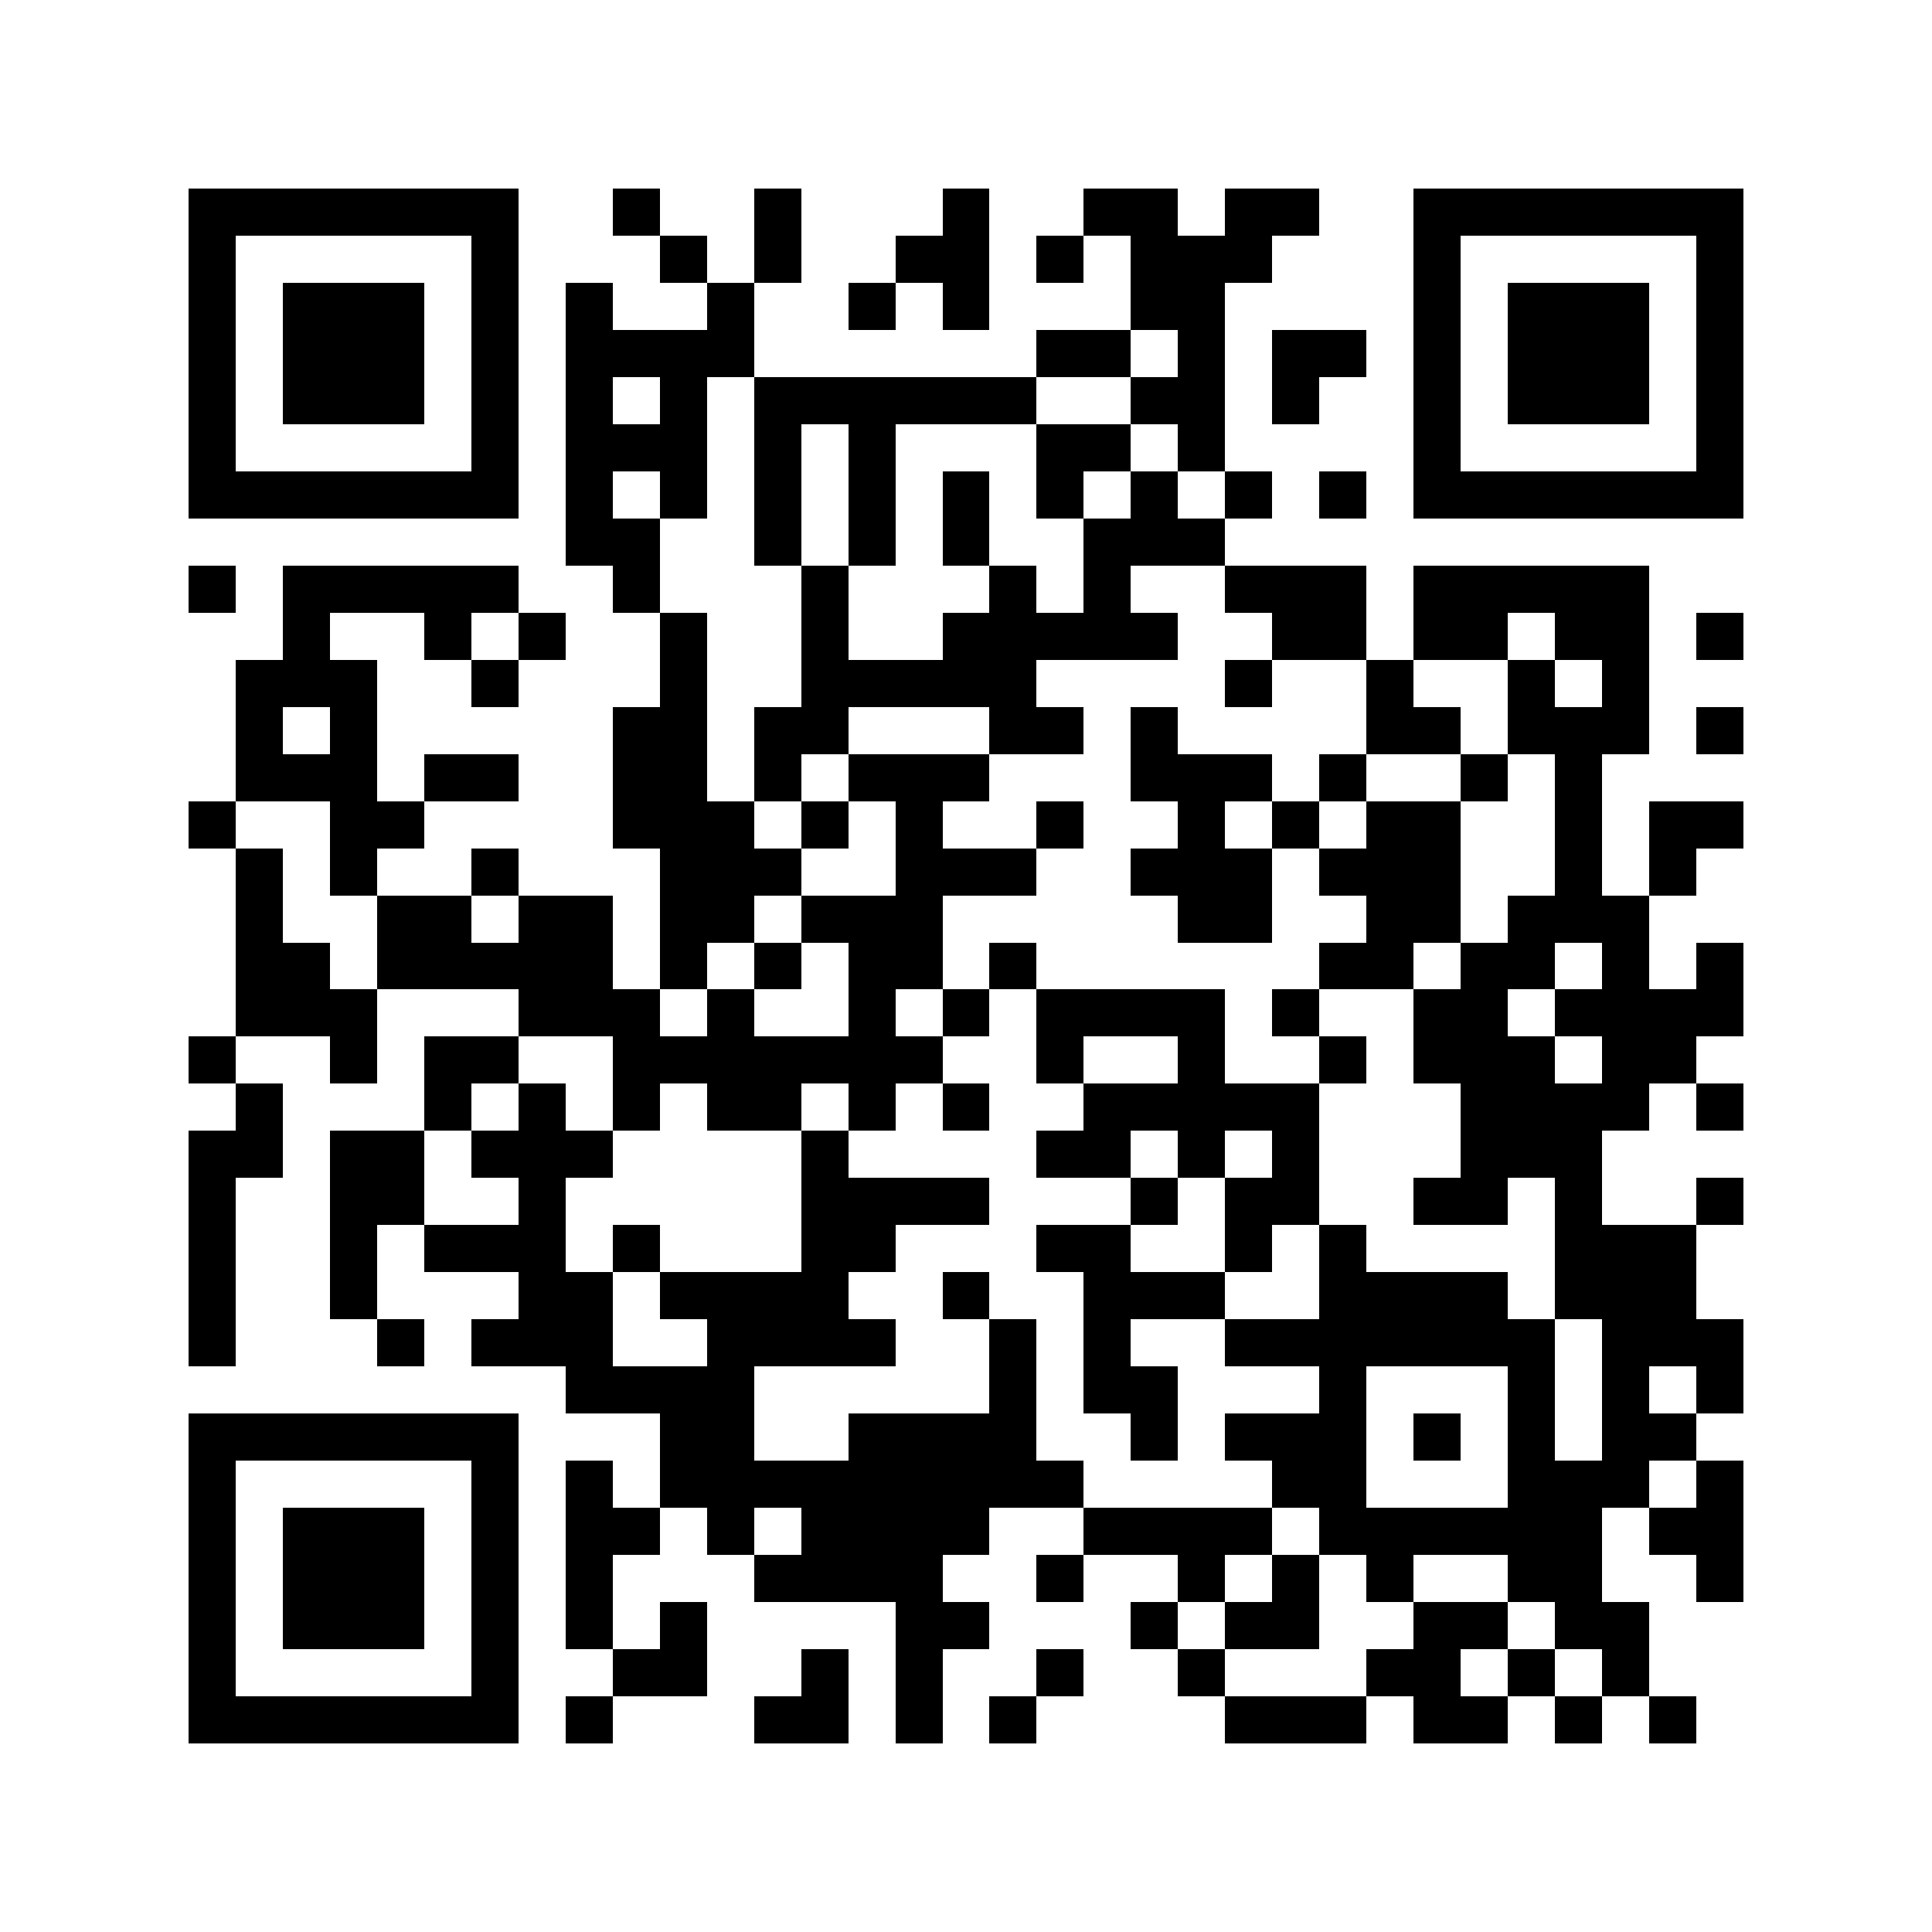
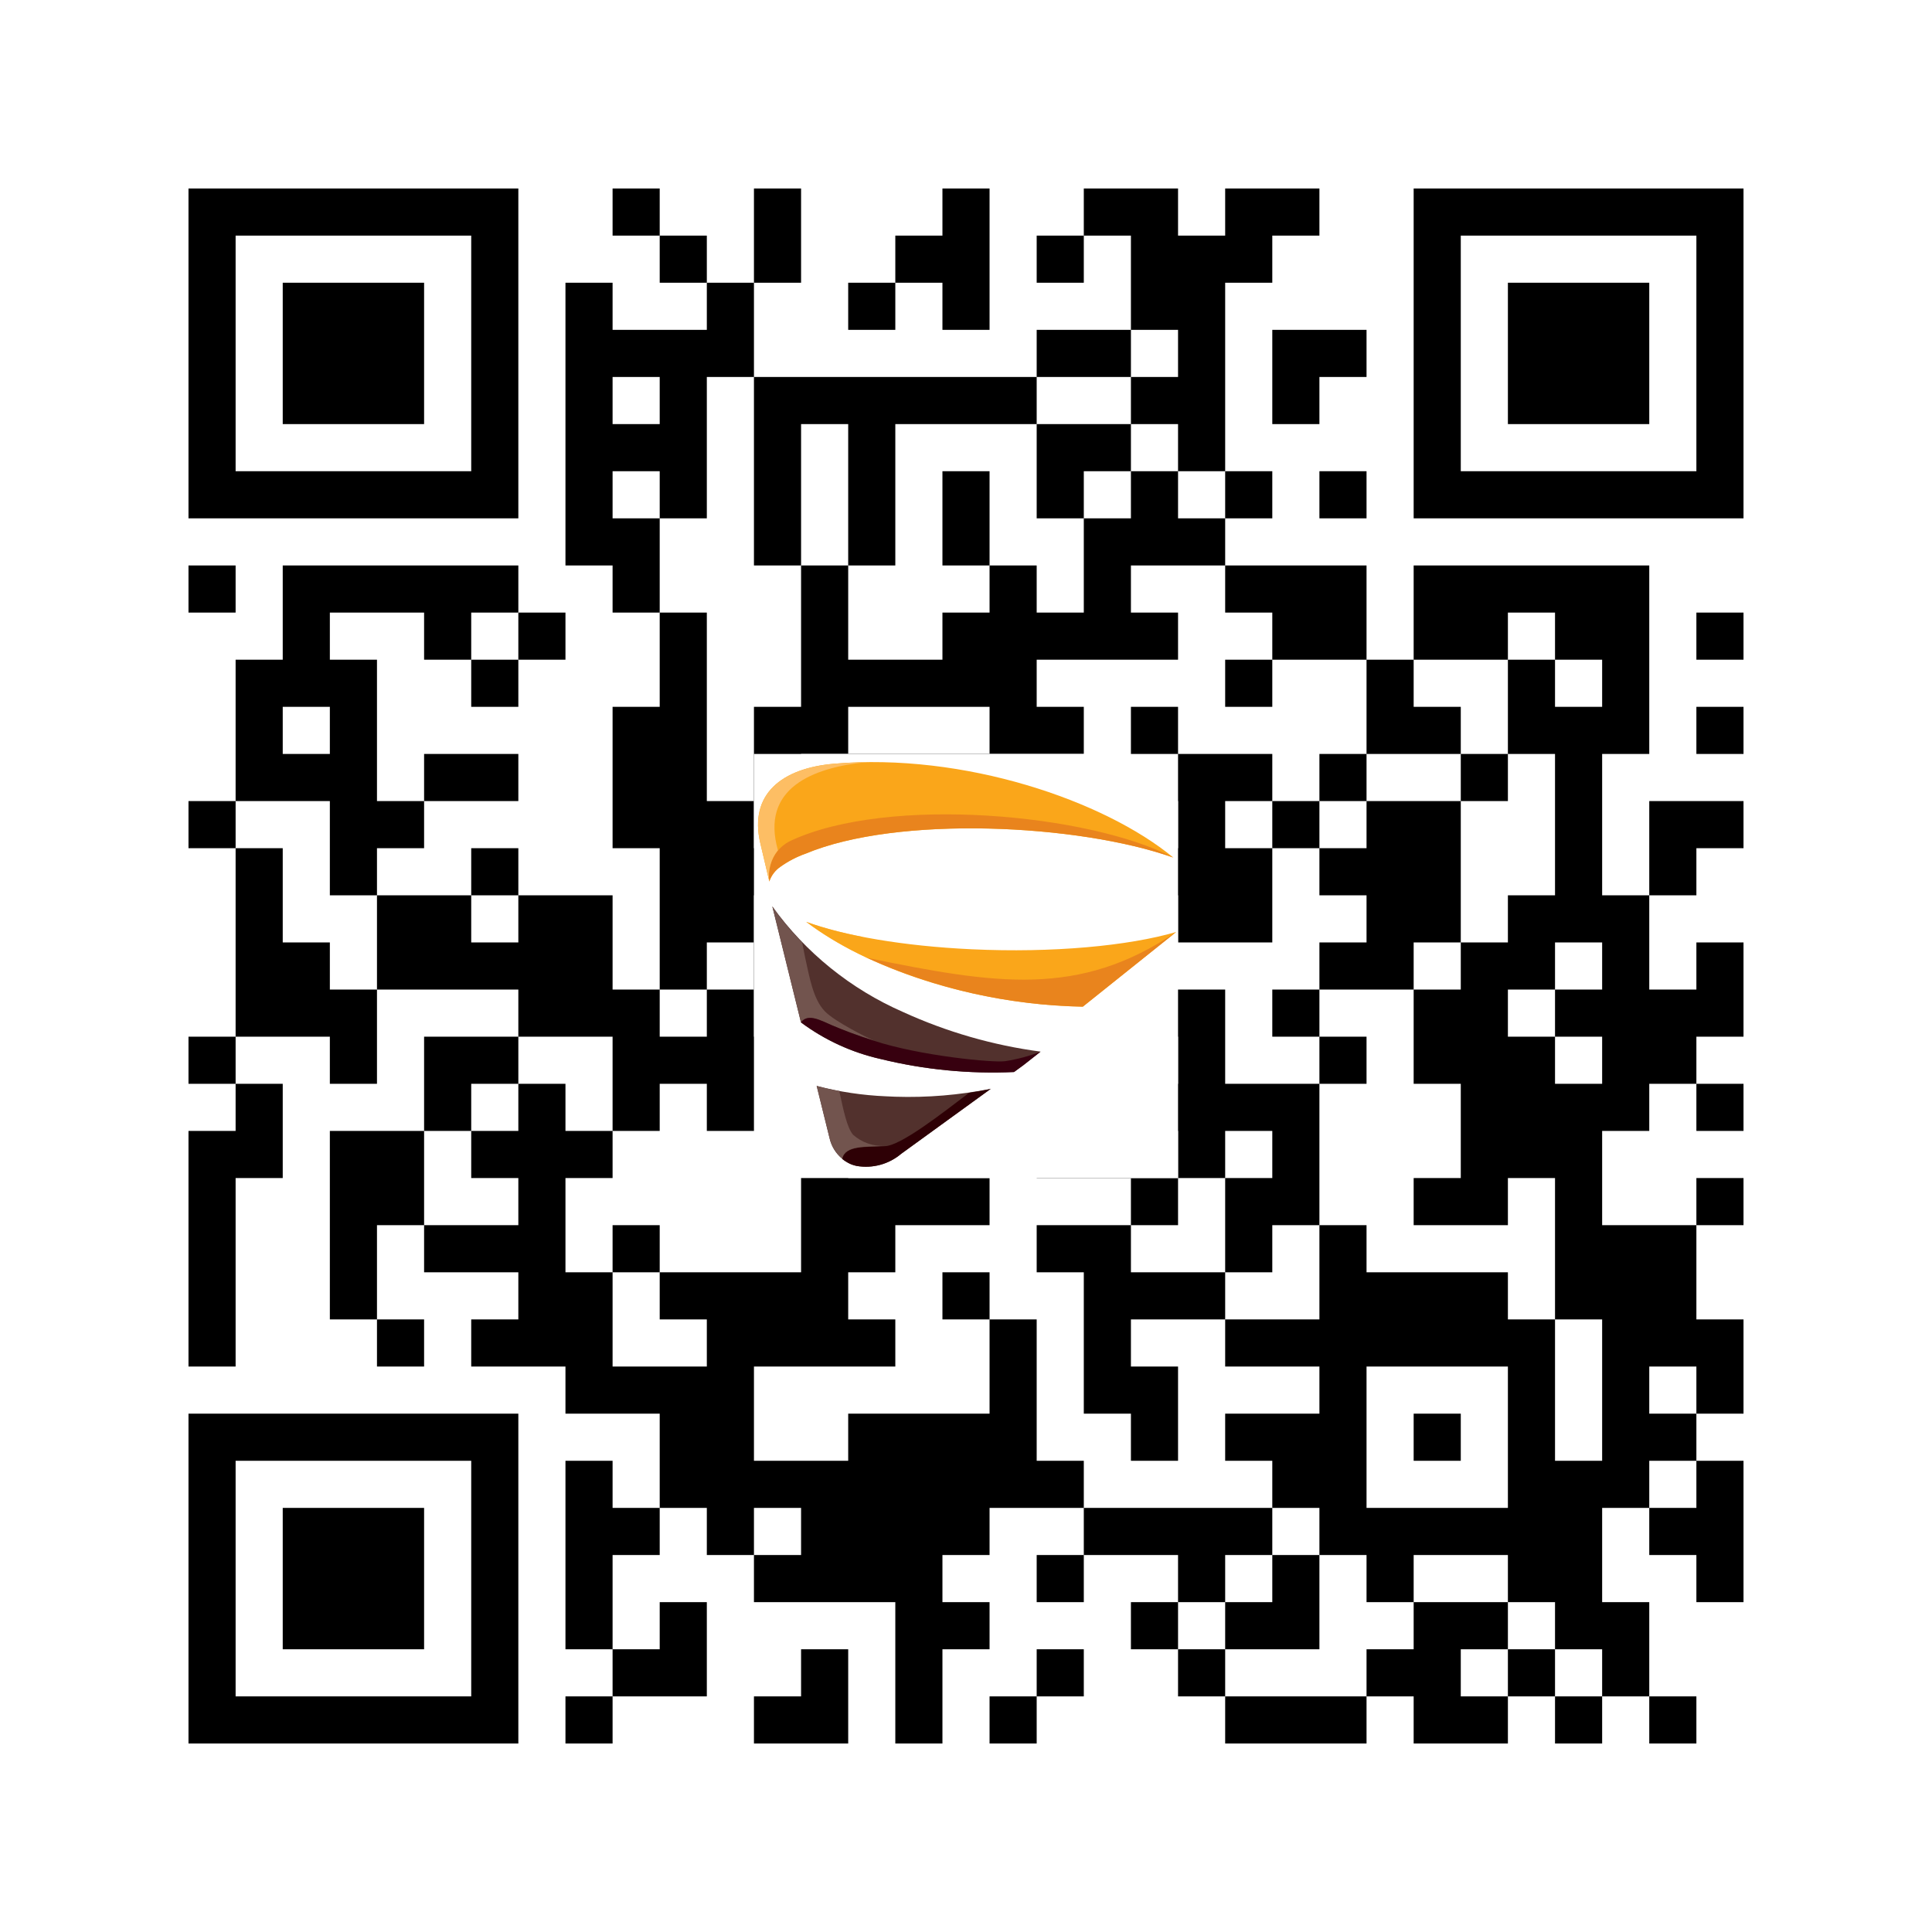
- <svg xmlns="http://www.w3.org/2000/svg" viewBox="0 0 41 41" shape-rendering="crispEdges">
-   <path fill="#ffffff" d="M0 0h41v41H0z" />
-   <path stroke="#000000" d="M4 4.5h7m2 0h1m2 0h1m3 0h1m2 0h2m1 0h2m2 0h7M4 5.5h1m5 0h1m3 0h1m1 0h1m2 0h2m1 0h1m1 0h3m3 0h1m5 0h1M4 6.5h1m1 0h3m1 0h1m1 0h1m2 0h1m2 0h1m1 0h1m3 0h2m4 0h1m1 0h3m1 0h1M4 7.5h1m1 0h3m1 0h1m1 0h4m6 0h2m1 0h1m1 0h2m1 0h1m1 0h3m1 0h1M4 8.5h1m1 0h3m1 0h1m1 0h1m1 0h1m1 0h6m2 0h2m1 0h1m2 0h1m1 0h3m1 0h1M4 9.5h1m5 0h1m1 0h3m1 0h1m1 0h1m3 0h2m1 0h1m4 0h1m5 0h1M4 10.5h7m1 0h1m1 0h1m1 0h1m1 0h1m1 0h1m1 0h1m1 0h1m1 0h1m1 0h1m1 0h7M12 11.5h2m2 0h1m1 0h1m1 0h1m2 0h3M4 12.5h1m1 0h5m2 0h1m3 0h1m3 0h1m1 0h1m2 0h3m1 0h5M6 13.5h1m2 0h1m1 0h1m2 0h1m2 0h1m2 0h5m2 0h2m1 0h2m1 0h2m1 0h1M5 14.5h3m2 0h1m3 0h1m2 0h5m4 0h1m2 0h1m2 0h1m1 0h1M5 15.5h1m1 0h1m5 0h2m1 0h2m3 0h2m1 0h1m4 0h2m1 0h3m1 0h1M5 16.5h3m1 0h2m2 0h2m1 0h1m1 0h3m3 0h3m1 0h1m2 0h1m1 0h1M4 17.5h1m2 0h2m4 0h3m1 0h1m1 0h1m2 0h1m2 0h1m1 0h1m1 0h2m2 0h1m1 0h2M5 18.5h1m1 0h1m2 0h1m3 0h3m2 0h3m2 0h3m1 0h3m2 0h1m1 0h1M5 19.5h1m2 0h2m1 0h2m1 0h2m1 0h3m5 0h2m2 0h2m1 0h3M5 20.5h2m1 0h5m1 0h1m1 0h1m1 0h2m1 0h1m6 0h2m1 0h2m1 0h1m1 0h1M5 21.5h3m3 0h3m1 0h1m2 0h1m1 0h1m1 0h4m1 0h1m2 0h2m1 0h4M4 22.5h1m2 0h1m1 0h2m2 0h7m2 0h1m2 0h1m2 0h1m1 0h3m1 0h2M5 23.5h1m3 0h1m1 0h1m1 0h1m1 0h2m1 0h1m1 0h1m2 0h5m3 0h4m1 0h1M4 24.5h2m1 0h2m1 0h3m4 0h1m4 0h2m1 0h1m1 0h1m3 0h3M4 25.5h1m2 0h2m2 0h1m5 0h4m3 0h1m1 0h2m2 0h2m1 0h1m2 0h1M4 26.5h1m2 0h1m1 0h3m1 0h1m3 0h2m3 0h2m2 0h1m1 0h1m4 0h3M4 27.5h1m2 0h1m3 0h2m1 0h4m2 0h1m2 0h3m2 0h4m1 0h3M4 28.5h1m3 0h1m1 0h3m2 0h4m2 0h1m1 0h1m2 0h7m1 0h3M12 29.5h4m5 0h1m1 0h2m3 0h1m3 0h1m1 0h1m1 0h1M4 30.5h7m3 0h2m2 0h4m2 0h1m1 0h3m1 0h1m1 0h1m1 0h2M4 31.5h1m5 0h1m1 0h1m1 0h9m4 0h2m3 0h3m1 0h1M4 32.5h1m1 0h3m1 0h1m1 0h2m1 0h1m1 0h4m2 0h4m1 0h6m1 0h2M4 33.5h1m1 0h3m1 0h1m1 0h1m3 0h4m2 0h1m2 0h1m1 0h1m1 0h1m2 0h2m2 0h1M4 34.5h1m1 0h3m1 0h1m1 0h1m1 0h1m4 0h2m3 0h1m1 0h2m2 0h2m1 0h2M4 35.5h1m5 0h1m2 0h2m2 0h1m1 0h1m2 0h1m2 0h1m3 0h2m1 0h1m1 0h1M4 36.5h7m1 0h1m3 0h2m1 0h1m1 0h1m4 0h3m1 0h2m1 0h1m1 0h1" />
+ <svg xmlns="http://www.w3.org/2000/svg" width="41" height="41" viewBox="0 0 41 41" fill="none">
+   <g id="QR-MM1-G8" clip-path="url(#clip0_2121_170)">
+     <path id="Vector" d="M0 0H41V41H0V0Z" fill="white" />
+     <g id="Vector_2">
+       <path d="M4 4.5H11ZM13 4.5H14ZM16 4.5H17ZM20 4.5H21ZM23 4.5H25ZM26 4.5H28ZM30 4.5H37ZM4 5.5H5ZM10 5.5H11ZM14 5.5H15ZM16 5.5H17ZM19 5.5H21ZM22 5.5H23ZM24 5.5H27ZM30 5.5H31ZM36 5.5H37ZM4 6.5H5ZM6 6.5H9ZM10 6.5H11ZM12 6.5H13ZM15 6.5H16ZM18 6.5H19ZM20 6.5H21ZM24 6.5H26ZM30 6.5H31ZM32 6.5H35ZM36 6.5H37ZM4 7.5H5ZM6 7.5H9ZM10 7.5H11ZM12 7.5H16ZM22 7.5H24ZM25 7.5H26ZM27 7.5H29ZM30 7.5H31ZM32 7.5H35ZM36 7.5H37ZM4 8.5H5ZM6 8.5H9ZM10 8.5H11ZM12 8.5H13ZM14 8.5H15ZM16 8.5H22ZM24 8.5H26ZM27 8.5H28ZM30 8.5H31ZM32 8.5H35ZM36 8.5H37ZM4 9.5H5ZM10 9.5H11ZM12 9.5H15ZM16 9.5H17ZM18 9.5H19ZM22 9.5H24ZM25 9.5H26ZM30 9.5H31ZM36 9.5H37ZM4 10.5H11ZM12 10.5H13ZM14 10.5H15ZM16 10.5H17ZM18 10.5H19ZM20 10.5H21ZM22 10.5H23ZM24 10.5H25ZM26 10.5H27ZM28 10.5H29ZM30 10.5H37ZM12 11.5H14ZM16 11.5H17ZM18 11.5H19ZM20 11.5H21ZM23 11.5H26ZM4 12.5H5ZM6 12.5H11ZM13 12.5H14ZM17 12.5H18ZM21 12.5H22ZM23 12.5H24ZM26 12.5H29ZM30 12.5H35ZM6 13.5H7ZM9 13.5H10ZM11 13.5H12ZM14 13.5H15ZM17 13.5H18ZM20 13.5H25ZM27 13.5H29ZM30 13.5H32ZM33 13.5H35ZM36 13.5H37ZM5 14.5H8ZM10 14.5H11ZM14 14.5H15ZM17 14.5H22ZM26 14.5H27ZM29 14.5H30ZM32 14.5H33ZM34 14.5H35ZM5 15.5H6ZM7 15.5H8ZM13 15.5H15ZM16 15.5H18ZM21 15.5H23ZM24 15.5H25ZM29 15.5H31ZM32 15.5H35ZM36 15.5H37ZM5 16.5H8ZM9 16.5H11ZM13 16.5H15ZM16 16.5H17ZM18 16.5H21ZM24 16.5H27ZM28 16.5H29ZM31 16.5H32ZM33 16.5H34ZM4 17.5H5ZM7 17.5H9ZM13 17.5H16ZM17 17.5H18ZM19 17.5H20ZM22 17.5H23ZM25 17.5H26ZM27 17.5H28ZM29 17.5H31ZM33 17.5H34ZM35 17.5H37ZM5 18.5H6ZM7 18.5H8ZM10 18.5H11ZM14 18.5H17ZM19 18.5H22ZM24 18.5H27ZM28 18.5H31ZM33 18.5H34ZM35 18.5H36ZM5 19.5H6ZM8 19.5H10ZM11 19.5H13ZM14 19.5H16ZM17 19.5H20ZM25 19.5H27ZM29 19.5H31ZM32 19.5H35ZM5 20.5H7ZM8 20.5H13ZM14 20.5H15ZM16 20.5H17ZM18 20.5H20ZM21 20.5H22ZM28 20.5H30ZM31 20.5H33ZM34 20.5H35ZM36 20.5H37ZM5 21.5H8ZM11 21.5H14ZM15 21.5H16ZM18 21.5H19ZM20 21.5H21ZM22 21.5H26ZM27 21.5H28ZM30 21.5H32ZM33 21.5H37ZM4 22.5H5ZM7 22.5H8ZM9 22.5H11ZM13 22.5H20ZM22 22.5H23ZM25 22.5H26ZM28 22.5H29ZM30 22.5H33ZM34 22.5H36ZM5 23.5H6ZM9 23.5H10ZM11 23.5H12ZM13 23.5H14ZM15 23.5H17ZM18 23.5H19ZM20 23.5H21ZM23 23.5H28ZM31 23.5H35ZM36 23.5H37ZM4 24.5H6ZM7 24.5H9ZM10 24.5H13ZM17 24.5H18ZM22 24.5H24ZM25 24.5H26ZM27 24.5H28ZM31 24.5H34ZM4 25.5H5ZM7 25.5H9ZM11 25.5H12ZM17 25.5H21ZM24 25.5H25ZM26 25.5H28ZM30 25.5H32ZM33 25.5H34ZM36 25.5H37ZM4 26.5H5ZM7 26.5H8ZM9 26.5H12ZM13 26.5H14ZM17 26.5H19ZM22 26.5H24ZM26 26.5H27ZM28 26.5H29ZM33 26.5H36ZM4 27.5H5ZM7 27.5H8ZM11 27.5H13ZM14 27.5H18ZM20 27.5H21ZM23 27.5H26ZM28 27.5H32ZM33 27.5H36ZM4 28.5H5ZM8 28.5H9ZM10 28.5H13ZM15 28.5H19ZM21 28.5H22ZM23 28.5H24ZM26 28.5H33ZM34 28.5H37ZM12 29.5H16ZM21 29.5H22ZM23 29.5H25ZM28 29.5H29ZM32 29.5H33ZM34 29.5H35ZM36 29.5H37ZM4 30.5H11ZM14 30.5H16ZM18 30.5H22ZM24 30.5H25ZM26 30.5H29ZM30 30.5H31ZM32 30.5H33ZM34 30.5H36ZM4 31.5H5ZM10 31.5H11ZM12 31.5H13ZM14 31.5H23ZM27 31.5H29ZM32 31.5H35ZM36 31.5H37ZM4 32.5H5ZM6 32.5H9ZM10 32.5H11ZM12 32.5H14ZM15 32.5H16ZM17 32.5H21ZM23 32.5H27ZM28 32.5H34ZM35 32.5H37ZM4 33.5H5ZM6 33.5H9ZM10 33.5H11ZM12 33.5H13ZM16 33.5H20ZM22 33.5H23ZM25 33.5H26ZM27 33.5H28ZM29 33.5H30ZM32 33.5H34ZM36 33.5H37ZM4 34.5H5ZM6 34.5H9ZM10 34.5H11ZM12 34.5H13ZM14 34.5H15ZM19 34.5H21ZM24 34.5H25ZM26 34.5H28ZM30 34.5H32ZM33 34.5H35ZM4 35.5H5ZM10 35.5H11ZM13 35.5H15ZM17 35.5H18ZM19 35.5H20ZM22 35.5H23ZM25 35.5H26ZM29 35.5H31ZM32 35.5H33ZM34 35.5H35ZM4 36.5H11ZM12 36.5H13ZM16 36.5H18ZM19 36.5H20ZM21 36.5H22ZM26 36.5H29ZM30 36.5H32ZM33 36.5H34ZM35 36.5H36Z" fill="black" />
+       <path d="M4 4.5H11M13 4.5H14M16 4.5H17M20 4.5H21M23 4.5H25M26 4.5H28M30 4.5H37M4 5.5H5M10 5.5H11M14 5.5H15M16 5.5H17M19 5.5H21M22 5.5H23M24 5.5H27M30 5.5H31M36 5.5H37M4 6.5H5M6 6.5H9M10 6.5H11M12 6.5H13M15 6.5H16M18 6.5H19M20 6.5H21M24 6.5H26M30 6.5H31M32 6.5H35M36 6.5H37M4 7.5H5M6 7.5H9M10 7.5H11M12 7.5H16M22 7.5H24M25 7.5H26M27 7.5H29M30 7.5H31M32 7.5H35M36 7.5H37M4 8.5H5M6 8.5H9M10 8.5H11M12 8.5H13M14 8.5H15M16 8.5H22M24 8.5H26M27 8.5H28M30 8.5H31M32 8.5H35M36 8.5H37M4 9.5H5M10 9.5H11M12 9.5H15M16 9.5H17M18 9.5H19M22 9.5H24M25 9.5H26M30 9.5H31M36 9.5H37M4 10.5H11M12 10.5H13M14 10.5H15M16 10.5H17M18 10.5H19M20 10.5H21M22 10.5H23M24 10.5H25M26 10.5H27M28 10.5H29M30 10.5H37M12 11.5H14M16 11.5H17M18 11.5H19M20 11.5H21M23 11.5H26M4 12.5H5M6 12.5H11M13 12.5H14M17 12.5H18M21 12.5H22M23 12.5H24M26 12.5H29M30 12.5H35M6 13.5H7M9 13.5H10M11 13.5H12M14 13.5H15M17 13.5H18M20 13.5H25M27 13.5H29M30 13.5H32M33 13.5H35M36 13.5H37M5 14.5H8M10 14.5H11M14 14.5H15M17 14.5H22M26 14.5H27M29 14.5H30M32 14.5H33M34 14.5H35M5 15.5H6M7 15.5H8M13 15.5H15M16 15.5H18M21 15.5H23M24 15.5H25M29 15.5H31M32 15.5H35M36 15.5H37M5 16.5H8M9 16.5H11M13 16.5H15M16 16.5H17M18 16.5H21M24 16.5H27M28 16.5H29M31 16.5H32M33 16.5H34M4 17.5H5M7 17.5H9M13 17.5H16M17 17.5H18M19 17.5H20M22 17.5H23M25 17.5H26M27 17.5H28M29 17.5H31M33 17.5H34M35 17.5H37M5 18.5H6M7 18.5H8M10 18.5H11M14 18.5H17M19 18.5H22M24 18.5H27M28 18.5H31M33 18.5H34M35 18.5H36M5 19.5H6M8 19.5H10M11 19.5H13M14 19.5H16M17 19.5H20M25 19.5H27M29 19.5H31M32 19.5H35M5 20.5H7M8 20.5H13M14 20.5H15M16 20.5H17M18 20.5H20M21 20.5H22M28 20.5H30M31 20.5H33M34 20.5H35M36 20.5H37M5 21.5H8M11 21.5H14M15 21.5H16M18 21.5H19M20 21.5H21M22 21.5H26M27 21.5H28M30 21.5H32M33 21.5H37M4 22.5H5M7 22.5H8M9 22.5H11M13 22.5H20M22 22.5H23M25 22.5H26M28 22.5H29M30 22.5H33M34 22.5H36M5 23.5H6M9 23.5H10M11 23.5H12M13 23.5H14M15 23.5H17M18 23.5H19M20 23.5H21M23 23.5H28M31 23.5H35M36 23.5H37M4 24.5H6M7 24.5H9M10 24.5H13M17 24.5H18M22 24.5H24M25 24.5H26M27 24.5H28M31 24.5H34M4 25.5H5M7 25.5H9M11 25.5H12M17 25.5H21M24 25.5H25M26 25.5H28M30 25.5H32M33 25.5H34M36 25.5H37M4 26.5H5M7 26.5H8M9 26.5H12M13 26.5H14M17 26.5H19M22 26.5H24M26 26.5H27M28 26.5H29M33 26.5H36M4 27.5H5M7 27.5H8M11 27.5H13M14 27.5H18M20 27.5H21M23 27.5H26M28 27.5H32M33 27.5H36M4 28.5H5M8 28.5H9M10 28.5H13M15 28.5H19M21 28.5H22M23 28.5H24M26 28.5H33M34 28.5H37M12 29.5H16M21 29.5H22M23 29.5H25M28 29.5H29M32 29.5H33M34 29.5H35M36 29.5H37M4 30.5H11M14 30.5H16M18 30.5H22M24 30.5H25M26 30.5H29M30 30.5H31M32 30.5H33M34 30.5H36M4 31.5H5M10 31.5H11M12 31.5H13M14 31.5H23M27 31.5H29M32 31.5H35M36 31.5H37M4 32.5H5M6 32.5H9M10 32.5H11M12 32.5H14M15 32.5H16M17 32.5H21M23 32.5H27M28 32.5H34M35 32.5H37M4 33.5H5M6 33.5H9M10 33.5H11M12 33.5H13M16 33.5H20M22 33.5H23M25 33.5H26M27 33.5H28M29 33.5H30M32 33.5H34M36 33.5H37M4 34.5H5M6 34.5H9M10 34.5H11M12 34.5H13M14 34.5H15M19 34.5H21M24 34.5H25M26 34.5H28M30 34.5H32M33 34.5H35M4 35.5H5M10 35.5H11M13 35.5H15M17 35.5H18M19 35.5H20M22 35.5H23M25 35.5H26M29 35.5H31M32 35.5H33M34 35.5H35M4 36.5H11M12 36.5H13M16 36.5H18M19 36.5H20M21 36.5H22M26 36.5H29M30 36.5H32M33 36.5H34M35 36.5H36" stroke="black" />
+     </g>
+     <g id="Page-1">
+       <rect id="Rectangle 1" x="16" y="16" width="9" height="9" fill="white" />
+       <g id="logo_cone_colorful">
+         <path id="Path" fill-rule="evenodd" clip-rule="evenodd" d="M21.714 22.608L21.519 22.75C20.57 22.793 19.62 22.701 18.698 22.476C18.082 22.339 17.503 22.073 16.998 21.697L16.39 19.236C17.097 20.218 18.055 20.991 19.163 21.476C20.089 21.899 21.073 22.183 22.083 22.317L21.714 22.608Z" fill="#52312D" />
+         <path id="Path_2" fill-rule="evenodd" clip-rule="evenodd" d="M16.998 21.696L16.39 19.235C16.578 19.509 16.79 19.766 17.024 20.003C17.048 20.13 17.071 20.249 17.084 20.311C17.179 20.736 17.254 21.2 17.504 21.461C17.712 21.677 18.38 22.009 18.546 22.085C18.175 21.967 17.896 21.86 17.663 21.761C17.425 21.661 17.146 21.494 16.997 21.696" fill="#72544E" />
+         <path id="Path_3" fill-rule="evenodd" clip-rule="evenodd" d="M21.714 22.608L21.519 22.75C20.57 22.793 19.62 22.701 18.698 22.476C18.082 22.338 17.503 22.073 16.998 21.697C17.147 21.494 17.426 21.662 17.664 21.762C17.896 21.861 18.175 21.968 18.546 22.086C19.513 22.405 21.088 22.559 21.336 22.519C21.591 22.479 21.841 22.412 22.082 22.319L21.714 22.608Z" fill="#37000F" />
+         <path id="Path_4" fill-rule="evenodd" clip-rule="evenodd" d="M21.028 23.105L19.125 24.485C18.863 24.707 18.517 24.801 18.179 24.743C17.894 24.672 17.672 24.447 17.606 24.16L17.331 23.045C17.81 23.17 18.301 23.244 18.796 23.265C18.863 23.269 18.93 23.272 18.998 23.274C19.679 23.296 20.36 23.239 21.028 23.105" fill="#52312D" />
+         <path id="Shape" fill-rule="evenodd" clip-rule="evenodd" d="M21.028 23.105L19.125 24.485C18.863 24.707 18.517 24.801 18.179 24.743L18.168 24.74H18.166H18.163L18.157 24.738L18.152 24.737L18.149 24.736H18.147L18.141 24.734L18.139 24.733H18.136L18.131 24.732L18.125 24.73H18.123L18.115 24.727L18.112 24.726H18.11L18.105 24.724L18.1 24.723L18.095 24.721L18.09 24.719L18.087 24.718H18.084L18.079 24.716L18.074 24.714L18.07 24.712H18.069L18.064 24.71L18.059 24.708L18.054 24.706L18.044 24.701L18.039 24.699L18.034 24.697L18.029 24.695L18.024 24.692L18.02 24.69L18.015 24.687L18.005 24.682L18 24.68C17.991 24.675 17.982 24.67 17.972 24.664L17.968 24.661L17.95 24.65L17.945 24.647L17.936 24.642L17.932 24.639L17.927 24.636L17.923 24.633L17.906 24.621L17.902 24.617L17.894 24.612L17.893 24.611L17.889 24.608L17.885 24.605L17.881 24.601L17.873 24.595C17.874 24.59 17.875 24.586 17.876 24.581C17.947 24.305 18.378 24.347 18.77 24.324C19.11 24.324 20.009 23.612 20.568 23.19C20.716 23.169 20.865 23.143 21.015 23.113C21.019 23.114 21.023 23.113 21.026 23.111L21.028 23.105Z" fill="#2E0005" />
+         <path id="Path_5" fill-rule="evenodd" clip-rule="evenodd" d="M17.873 24.59C17.74 24.479 17.647 24.328 17.607 24.16L17.331 23.045C17.485 23.087 17.646 23.124 17.811 23.154C17.9 23.562 17.973 23.929 18.104 24.082C18.287 24.244 18.526 24.328 18.77 24.318C18.371 24.342 17.934 24.299 17.873 24.59" fill="#72544E" />
+         <path id="Shape_2" fill-rule="evenodd" clip-rule="evenodd" d="M18.357 20.307C17.917 20.102 17.499 19.853 17.109 19.563C17.491 19.697 17.884 19.802 18.282 19.877C18.905 20.232 19.844 20.53 20.68 20.725C19.985 20.645 19.236 20.499 18.398 20.327L18.357 20.307Z" fill="#FDBE64" />
+         <path id="Path_6" fill-rule="evenodd" clip-rule="evenodd" d="M16.135 17.894C15.89 16.849 16.597 16.304 17.692 16.208C20.457 15.968 23.433 16.988 24.9 18.199C22.896 17.487 19.05 17.297 17.095 18.117C16.905 18.184 16.726 18.277 16.563 18.394C16.452 18.469 16.369 18.579 16.326 18.707L16.135 17.894Z" fill="#FAA61A" />
+         <path id="Path_7" fill-rule="evenodd" clip-rule="evenodd" d="M24.9 18.199C22.895 17.486 19.05 17.297 17.094 18.116C16.904 18.183 16.725 18.277 16.562 18.393C16.451 18.469 16.368 18.579 16.325 18.706C16.269 18.349 16.454 17.996 16.782 17.841C18.868 16.871 23.14 17.275 24.899 18.199" fill="#E9841D" />
+         <path id="Path_8" fill-rule="evenodd" clip-rule="evenodd" d="M16.135 17.895C15.89 16.849 16.597 16.304 17.692 16.209C17.921 16.19 18.151 16.178 18.381 16.175C17.245 16.289 16.135 16.729 16.509 18.044C16.359 18.23 16.293 18.471 16.327 18.707L16.135 17.895Z" fill="#FDBE64" />
+         <path id="Path_9" fill-rule="evenodd" clip-rule="evenodd" d="M22.979 21.363C20.608 21.319 18.373 20.525 17.109 19.563C17.916 19.857 19.164 20.077 20.621 20.145C22.343 20.225 23.945 20.074 24.961 19.778L22.979 21.363Z" fill="#FAA61A" />
+         <path id="Path_10" fill-rule="evenodd" clip-rule="evenodd" d="M22.979 21.363C21.397 21.334 19.837 20.982 18.397 20.326C21.125 20.886 22.903 21.177 24.961 19.778L22.979 21.363Z" fill="#E9841D" />
+       </g>
+     </g>
+   </g>
+   <defs>
+     <clipPath id="clip0_2121_170">
+       <rect width="41" height="41" fill="white" />
+     </clipPath>
+   </defs>
</svg>
